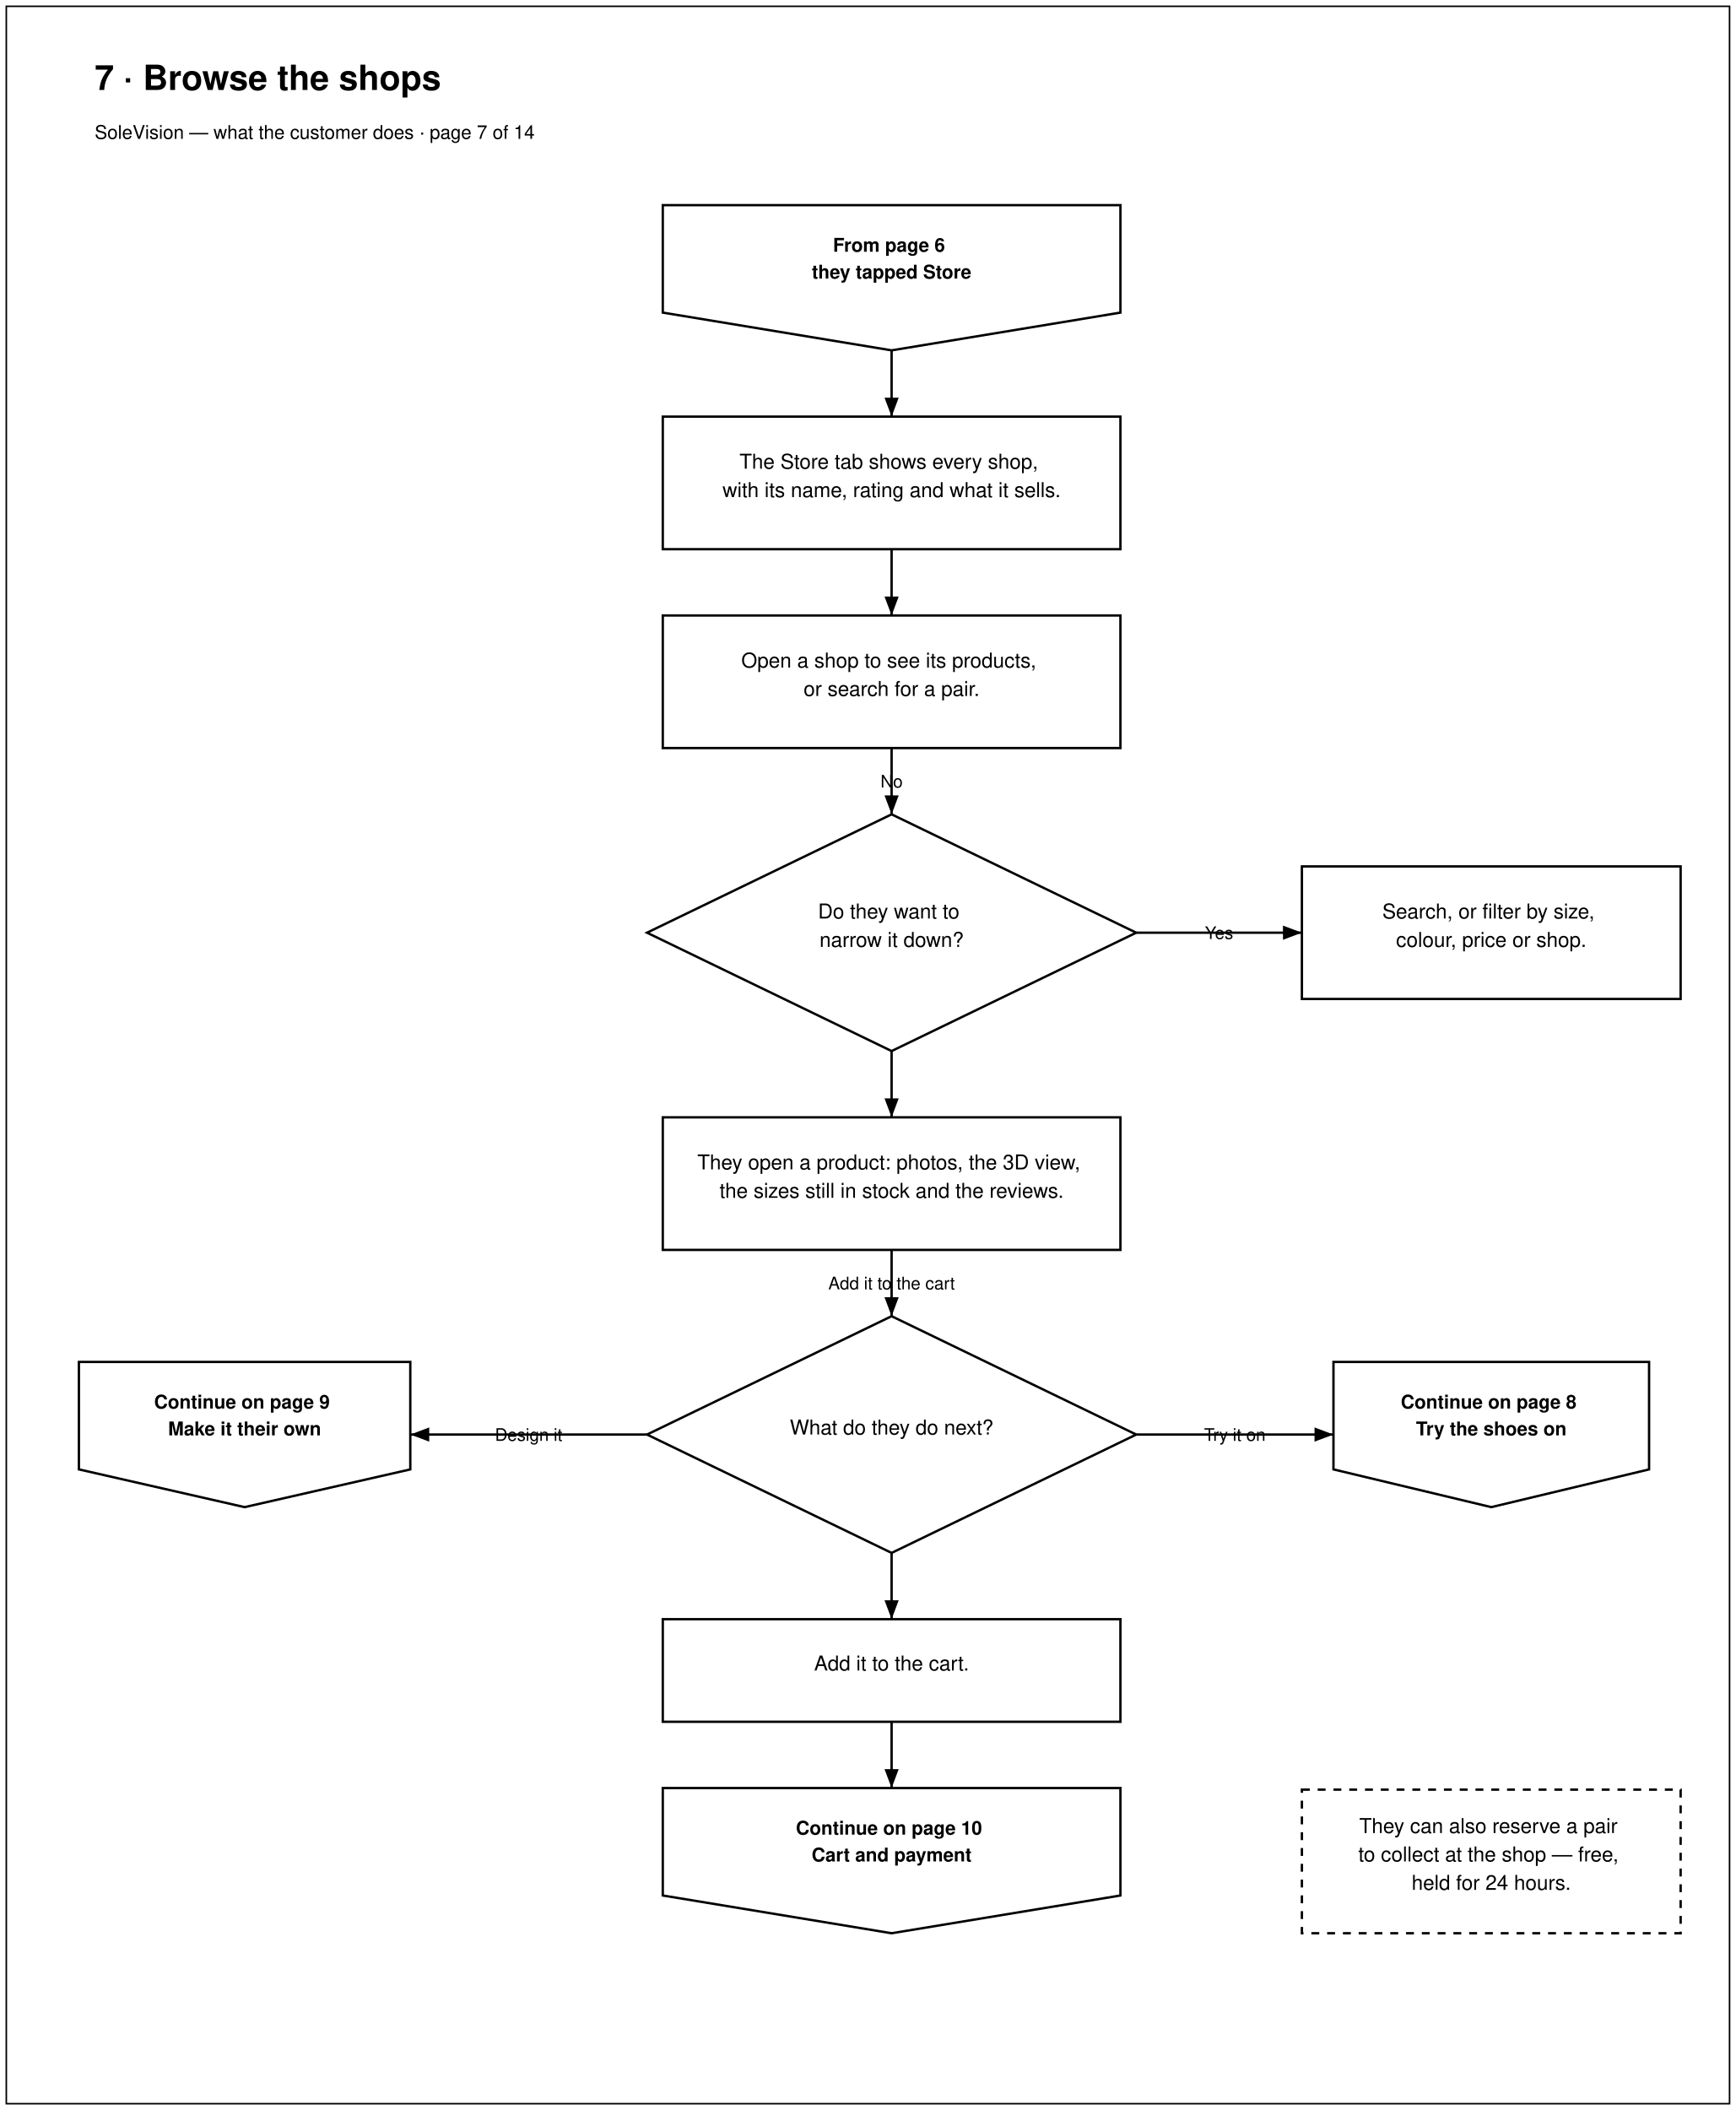
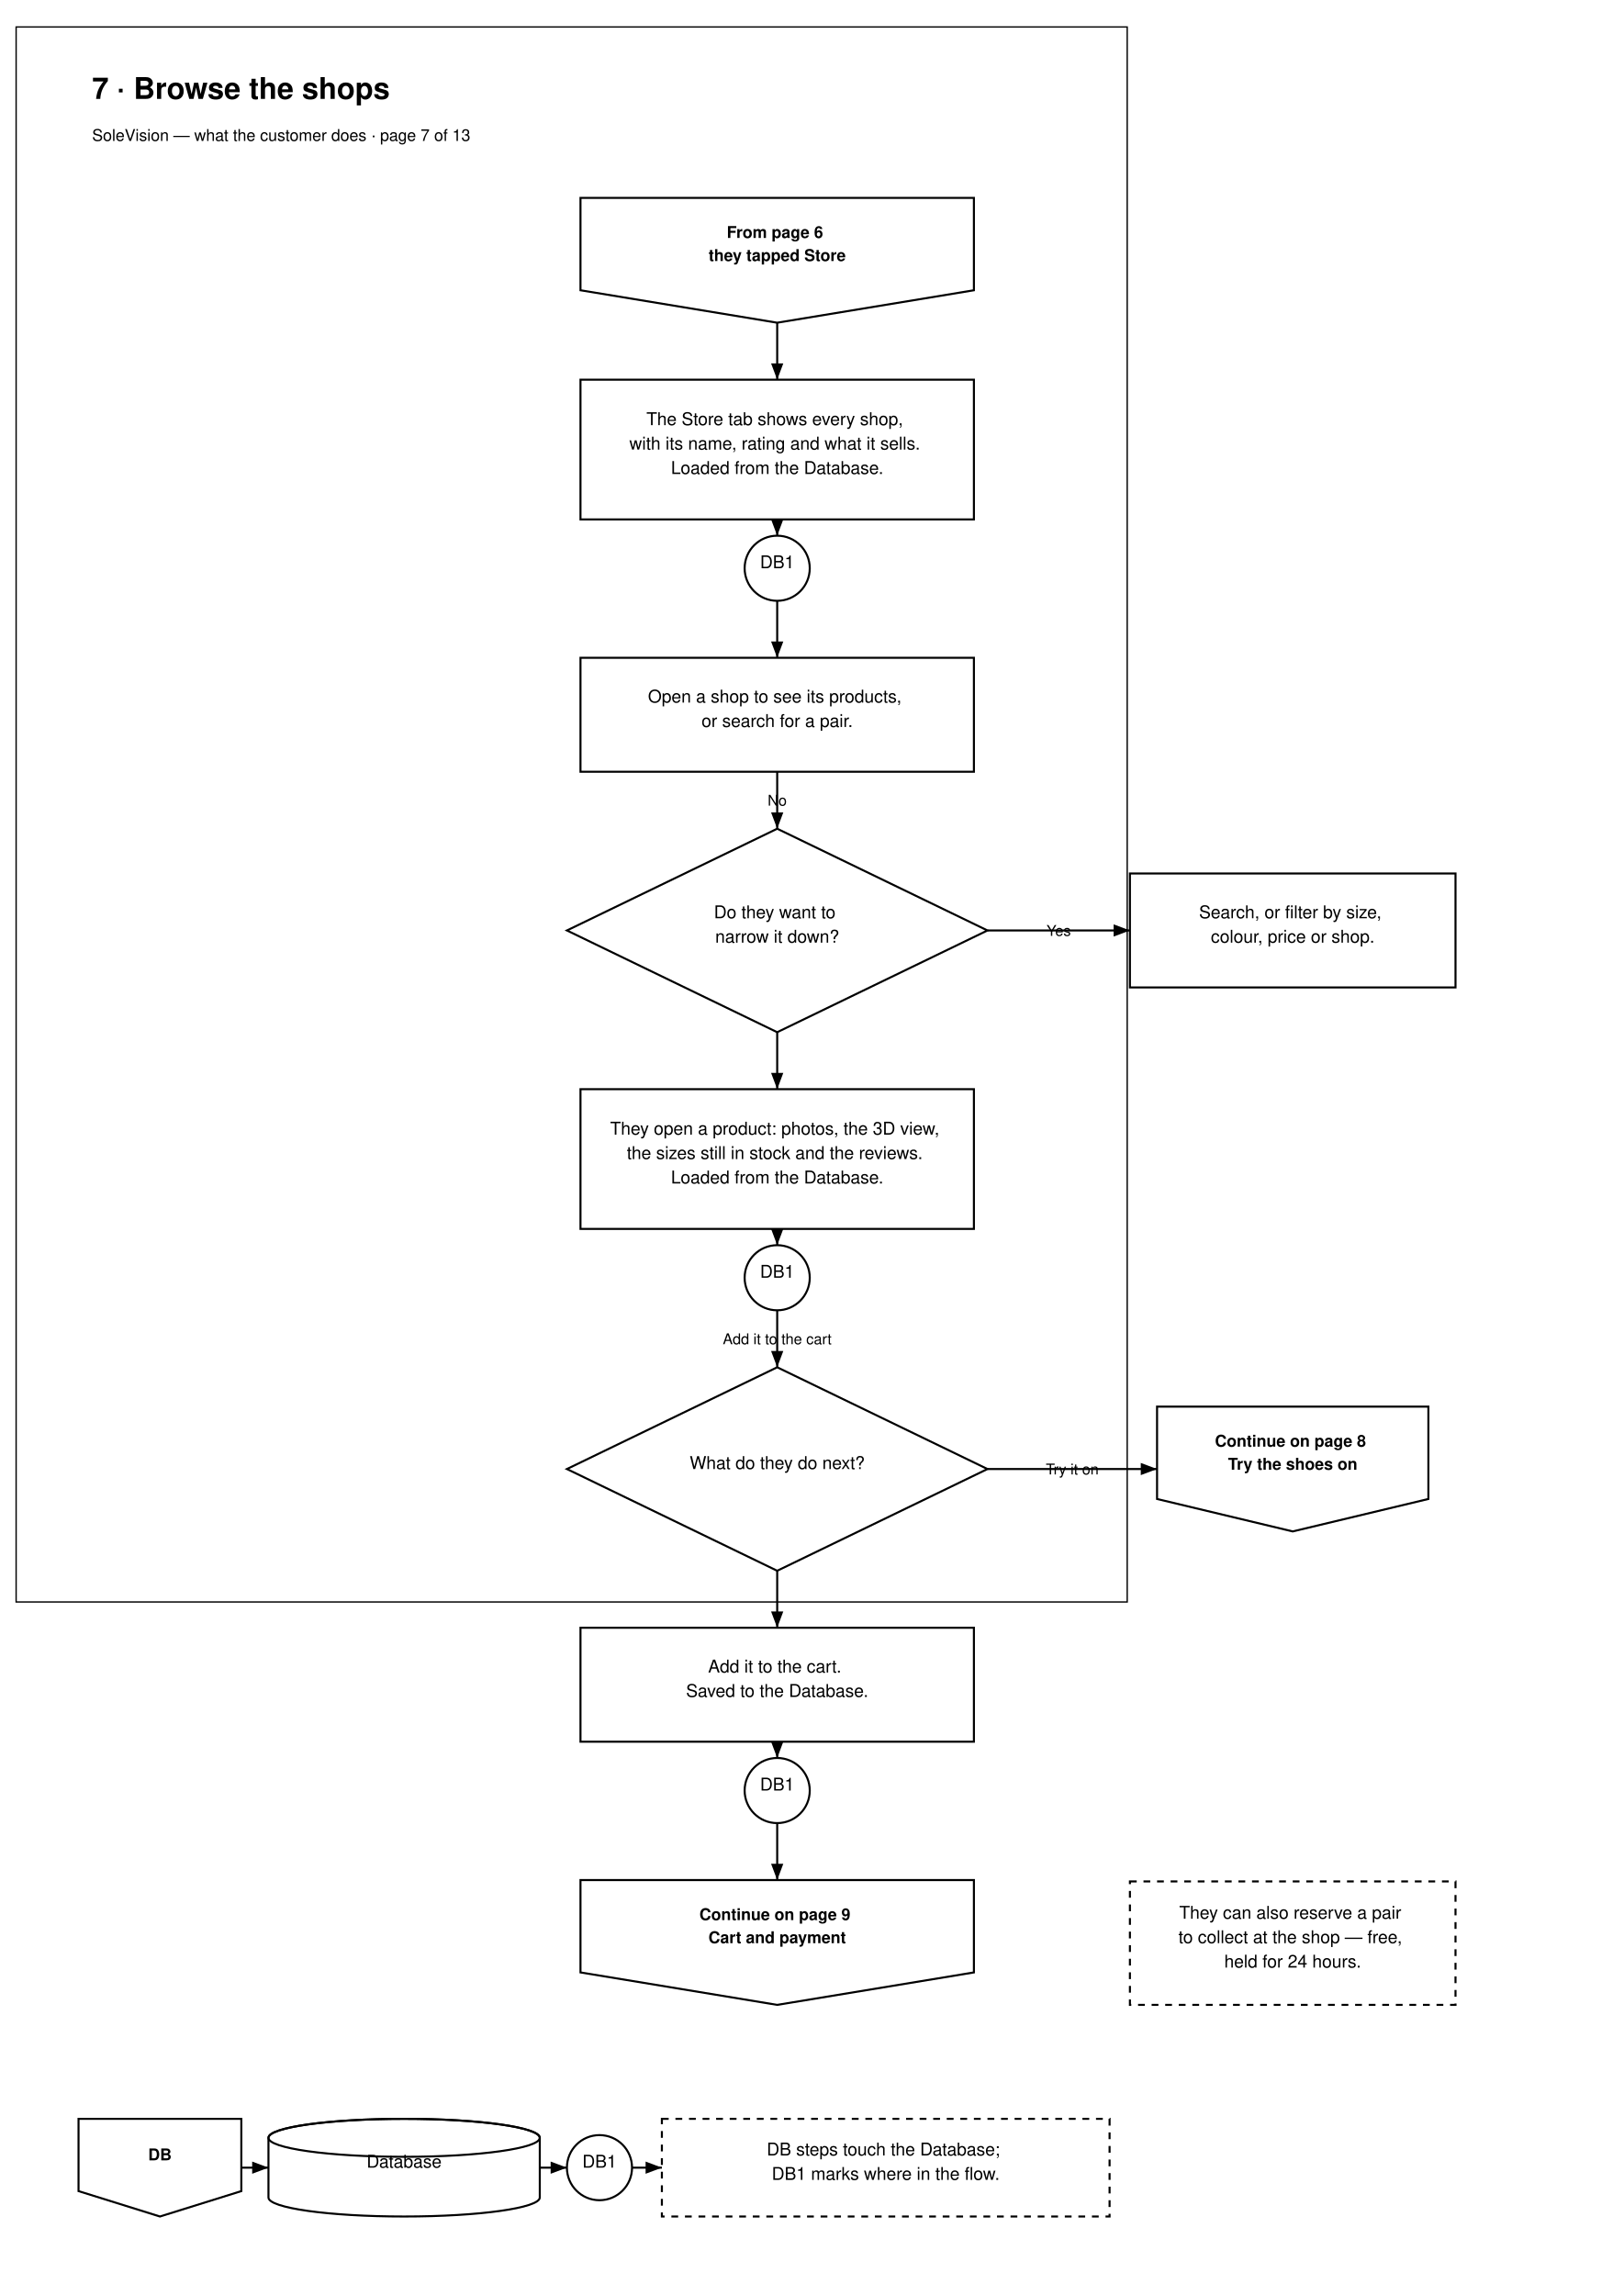
- <svg xmlns="http://www.w3.org/2000/svg" width="1100" height="1337" viewBox="0 0 1100 1337">
-   <defs>
-     <marker id="arrow" markerWidth="10" markerHeight="10" refX="8" refY="3" orient="auto" markerUnits="strokeWidth">
-       <path d="M0,0 L8,3 L0,6 z" fill="#000000" />
-     </marker>
-   </defs>
-   <rect x="4" y="4" width="1092" height="1329" fill="none" stroke="#000000" stroke-width="1" />
-   <text font-family="Helvetica, Arial, sans-serif" font-size="22" font-weight="bold" fill="#000000" text-anchor="start">
-     <tspan x="60" y="57.0">7 · Browse the shops</tspan>
-   </text>
-   <text font-family="Helvetica, Arial, sans-serif" font-size="12" fill="#000000" text-anchor="start">
-     <tspan x="60" y="88.0">SoleVision — what the customer does · page 7 of 14</tspan>
-   </text>
-   <polyline points="565.0,222.0 565.0,264.0" fill="none" stroke="#000000" stroke-width="1.5" marker-end="url(#arrow)" />
-   <polyline points="565.0,348.0 565.0,390.0" fill="none" stroke="#000000" stroke-width="1.5" marker-end="url(#arrow)" />
-   <polyline points="565.0,474.0 565.0,516.0" fill="none" stroke="#000000" stroke-width="1.5" marker-end="url(#arrow)" />
-   <polyline points="720.0,591.0 825.0,591.0" fill="none" stroke="#000000" stroke-width="1.5" marker-end="url(#arrow)" />
-   <polyline points="565.0,666.0 565.0,708.0" fill="none" stroke="#000000" stroke-width="1.5" marker-end="url(#arrow)" />
-   <polyline points="565.0,792.0 565.0,834.0" fill="none" stroke="#000000" stroke-width="1.5" marker-end="url(#arrow)" />
-   <polyline points="720.0,909.0 845.0,909.0" fill="none" stroke="#000000" stroke-width="1.5" marker-end="url(#arrow)" />
-   <polyline points="410.0,909.0 260.0,909.0" fill="none" stroke="#000000" stroke-width="1.5" marker-end="url(#arrow)" />
-   <polyline points="565.0,984.0 565.0,1026.0" fill="none" stroke="#000000" stroke-width="1.5" marker-end="url(#arrow)" />
-   <polyline points="565.0,1091.0 565.0,1133.0" fill="none" stroke="#000000" stroke-width="1.5" marker-end="url(#arrow)" />
-   <text font-family="Helvetica, Arial, sans-serif" font-size="11" fill="#000000" text-anchor="middle">
-     <tspan x="565" y="499.0">No</tspan>
-   </text>
-   <text font-family="Helvetica, Arial, sans-serif" font-size="11" fill="#000000" text-anchor="middle">
-     <tspan x="772.5" y="595.0">Yes</tspan>
-   </text>
-   <text font-family="Helvetica, Arial, sans-serif" font-size="11" fill="#000000" text-anchor="middle">
-     <tspan x="565" y="817.0">Add it to the cart</tspan>
-   </text>
-   <text font-family="Helvetica, Arial, sans-serif" font-size="11" fill="#000000" text-anchor="middle">
-     <tspan x="782.5" y="913.0">Try it on</tspan>
-   </text>
-   <text font-family="Helvetica, Arial, sans-serif" font-size="11" fill="#000000" text-anchor="middle">
-     <tspan x="335" y="913.0">Design it</tspan>
-   </text>
-   <polygon points="420,130 710,130 710,198.08 565,222 420,198.08" fill="none" stroke="#000000" stroke-width="1.5" />
-   <text font-family="Helvetica, Arial, sans-serif" font-size="12" font-weight="bold" fill="#000000" text-anchor="middle">
-     <tspan x="565" y="159.5">From page 6</tspan>
-     <tspan x="565" y="176.5">they tapped Store</tspan>
-   </text>
-   <rect x="420" y="264" width="290" height="84" rx="0" fill="none" stroke="#000000" stroke-width="1.5" />
-   <text font-family="Helvetica, Arial, sans-serif" font-size="13" fill="#000000" text-anchor="middle">
-     <tspan x="565" y="297.0">The Store tab shows every shop,</tspan>
-     <tspan x="565" y="315.0">with its name, rating and what it sells.</tspan>
-   </text>
-   <rect x="420" y="390" width="290" height="84" rx="0" fill="none" stroke="#000000" stroke-width="1.5" />
-   <text font-family="Helvetica, Arial, sans-serif" font-size="13" fill="#000000" text-anchor="middle">
-     <tspan x="565" y="423.0">Open a shop to see its products,</tspan>
-     <tspan x="565" y="441.0">or search for a pair.</tspan>
-   </text>
-   <polygon points="565,516 720,591 565,666 410,591" fill="none" stroke="#000000" stroke-width="1.5" />
-   <text font-family="Helvetica, Arial, sans-serif" font-size="13" fill="#000000" text-anchor="middle">
-     <tspan x="565" y="582.0">Do they want to</tspan>
-     <tspan x="565" y="600.0">narrow it down?</tspan>
-   </text>
-   <rect x="825" y="549" width="240" height="84" rx="0" fill="none" stroke="#000000" stroke-width="1.5" />
-   <text font-family="Helvetica, Arial, sans-serif" font-size="13" fill="#000000" text-anchor="middle">
-     <tspan x="945" y="582.0">Search, or filter by size,</tspan>
-     <tspan x="945" y="600.0">colour, price or shop.</tspan>
-   </text>
-   <rect x="420" y="708" width="290" height="84" rx="0" fill="none" stroke="#000000" stroke-width="1.5" />
-   <text font-family="Helvetica, Arial, sans-serif" font-size="13" fill="#000000" text-anchor="middle">
-     <tspan x="565" y="741.0">They open a product: photos, the 3D view,</tspan>
-     <tspan x="565" y="759.0">the sizes still in stock and the reviews.</tspan>
-   </text>
-   <polygon points="565,834 720,909 565,984 410,909" fill="none" stroke="#000000" stroke-width="1.5" />
-   <text font-family="Helvetica, Arial, sans-serif" font-size="13" fill="#000000" text-anchor="middle">
-     <tspan x="565" y="909.0">What do they do next?</tspan>
-   </text>
-   <polygon points="845,863 1045,863 1045,931.08 945,955 845,931.08" fill="none" stroke="#000000" stroke-width="1.5" />
-   <text font-family="Helvetica, Arial, sans-serif" font-size="12" font-weight="bold" fill="#000000" text-anchor="middle">
-     <tspan x="945" y="892.5">Continue on page 8</tspan>
-     <tspan x="945" y="909.5">Try the shoes on</tspan>
-   </text>
-   <polygon points="50,863 260,863 260,931.08 155,955 50,931.08" fill="none" stroke="#000000" stroke-width="1.5" />
-   <text font-family="Helvetica, Arial, sans-serif" font-size="12" font-weight="bold" fill="#000000" text-anchor="middle">
-     <tspan x="155" y="892.5">Continue on page 9</tspan>
-     <tspan x="155" y="909.5">Make it their own</tspan>
-   </text>
-   <rect x="420" y="1026" width="290" height="65" rx="0" fill="none" stroke="#000000" stroke-width="1.5" />
-   <text font-family="Helvetica, Arial, sans-serif" font-size="13" fill="#000000" text-anchor="middle">
-     <tspan x="565" y="1058.5">Add it to the cart.</tspan>
-   </text>
-   <polygon points="420,1133 710,1133 710,1201.08 565,1225 420,1201.08" fill="none" stroke="#000000" stroke-width="1.5" />
-   <text font-family="Helvetica, Arial, sans-serif" font-size="12" font-weight="bold" fill="#000000" text-anchor="middle">
-     <tspan x="565" y="1162.5">Continue on page 10</tspan>
-     <tspan x="565" y="1179.5">Cart and payment</tspan>
-   </text>
-   <rect x="825" y="1134" width="240" height="91" rx="0" fill="none" stroke="#000000" stroke-width="1.5" stroke-dasharray="5 5" />
-   <text font-family="Helvetica, Arial, sans-serif" font-size="13" fill="#000000" text-anchor="middle">
-     <tspan x="945" y="1161.5">They can also reserve a pair</tspan>
-     <tspan x="945" y="1179.5">to collect at the shop — free,</tspan>
-     <tspan x="945" y="1197.5">held for 24 hours.</tspan>
-   </text>
+ <svg xmlns="http://www.w3.org/2000/svg" width="827" height="1169" viewBox="0 0 827 1169">
+   <g transform="translate(40,40) scale(0.691) translate(-50.0,-42.0)">
+     <defs>
+       <marker id="arrow" markerWidth="10" markerHeight="10" refX="8" refY="3" orient="auto" markerUnits="strokeWidth">
+         <path d="M0,0 L8,3 L0,6 z" fill="#000000" />
+       </marker>
+     </defs>
+     <rect x="4" y="4" width="819" height="1161" fill="none" stroke="#000000" stroke-width="1" />
+     <text font-family="Helvetica, Arial, sans-serif" font-size="22" font-weight="bold" fill="#000000" text-anchor="start">
+       <tspan x="60" y="57.0">7 · Browse the shops</tspan>
+     </text>
+     <text font-family="Helvetica, Arial, sans-serif" font-size="12" fill="#000000" text-anchor="start">
+       <tspan x="60" y="88.0">SoleVision — what the customer does · page 7 of 13</tspan>
+     </text>
+     <polyline points="565.0,222.0 565.0,264.0" fill="none" stroke="#000000" stroke-width="1.5" marker-end="url(#arrow)" />
+     <polyline points="565.0,367.0 565.0,379.0" fill="none" stroke="#000000" stroke-width="1.5" marker-end="url(#arrow)" />
+     <polyline points="565.0,427.0 565.0,469.0" fill="none" stroke="#000000" stroke-width="1.5" marker-end="url(#arrow)" />
+     <polyline points="565.0,553.0 565.0,595.0" fill="none" stroke="#000000" stroke-width="1.5" marker-end="url(#arrow)" />
+     <polyline points="720.0,670.0 825.0,670.0" fill="none" stroke="#000000" stroke-width="1.5" marker-end="url(#arrow)" />
+     <polyline points="565.0,745.0 565.0,787.0" fill="none" stroke="#000000" stroke-width="1.5" marker-end="url(#arrow)" />
+     <polyline points="565.0,890.0 565.0,902.0" fill="none" stroke="#000000" stroke-width="1.5" marker-end="url(#arrow)" />
+     <polyline points="565.0,950.0 565.0,992.0" fill="none" stroke="#000000" stroke-width="1.5" marker-end="url(#arrow)" />
+     <polyline points="720.0,1067.0 845.0,1067.0" fill="none" stroke="#000000" stroke-width="1.5" marker-end="url(#arrow)" />
+     <polyline points="565.0,1142.0 565.0,1184.0" fill="none" stroke="#000000" stroke-width="1.5" marker-end="url(#arrow)" />
+     <polyline points="565.0,1268.0 565.0,1280.0" fill="none" stroke="#000000" stroke-width="1.5" marker-end="url(#arrow)" />
+     <polyline points="565.0,1328.0 565.0,1370.0" fill="none" stroke="#000000" stroke-width="1.5" marker-end="url(#arrow)" />
+     <polyline points="170.0,1582.0 190.0,1582.0" fill="none" stroke="#000000" stroke-width="1.5" marker-end="url(#arrow)" />
+     <polyline points="390.0,1582.0 410.0,1582.0" fill="none" stroke="#000000" stroke-width="1.5" marker-end="url(#arrow)" />
+     <polyline points="458.0,1582.0 480.0,1582.0" fill="none" stroke="#000000" stroke-width="1.5" marker-end="url(#arrow)" />
+     <text font-family="Helvetica, Arial, sans-serif" font-size="11" fill="#000000" text-anchor="middle">
+       <tspan x="565" y="578.0">No</tspan>
+     </text>
+     <text font-family="Helvetica, Arial, sans-serif" font-size="11" fill="#000000" text-anchor="middle">
+       <tspan x="772.5" y="674.0">Yes</tspan>
+     </text>
+     <text font-family="Helvetica, Arial, sans-serif" font-size="11" fill="#000000" text-anchor="middle">
+       <tspan x="565" y="975.0">Add it to the cart</tspan>
+     </text>
+     <text font-family="Helvetica, Arial, sans-serif" font-size="11" fill="#000000" text-anchor="middle">
+       <tspan x="782.5" y="1071.0">Try it on</tspan>
+     </text>
+     <polygon points="420,130 710,130 710,198.08 565,222 420,198.08" fill="none" stroke="#000000" stroke-width="1.5" />
+     <text font-family="Helvetica, Arial, sans-serif" font-size="12" font-weight="bold" fill="#000000" text-anchor="middle">
+       <tspan x="565" y="159.5">From page 6</tspan>
+       <tspan x="565" y="176.5">they tapped Store</tspan>
+     </text>
+     <rect x="420" y="264" width="290" height="103" rx="0" fill="none" stroke="#000000" stroke-width="1.5" />
+     <text font-family="Helvetica, Arial, sans-serif" font-size="13" fill="#000000" text-anchor="middle">
+       <tspan x="565" y="297.5">The Store tab shows every shop,</tspan>
+       <tspan x="565" y="315.5">with its name, rating and what it sells.</tspan>
+       <tspan x="565" y="333.5">Loaded from the Database.</tspan>
+     </text>
+     <circle cx="565" cy="403" r="24" fill="none" stroke="#000000" stroke-width="1.5" />
+     <text font-family="Helvetica, Arial, sans-serif" font-size="13" fill="#000000" text-anchor="middle">
+       <tspan x="565" y="403.0">DB1</tspan>
+     </text>
+     <rect x="420" y="469" width="290" height="84" rx="0" fill="none" stroke="#000000" stroke-width="1.5" />
+     <text font-family="Helvetica, Arial, sans-serif" font-size="13" fill="#000000" text-anchor="middle">
+       <tspan x="565" y="502.0">Open a shop to see its products,</tspan>
+       <tspan x="565" y="520.0">or search for a pair.</tspan>
+     </text>
+     <polygon points="565,595 720,670 565,745 410,670" fill="none" stroke="#000000" stroke-width="1.5" />
+     <text font-family="Helvetica, Arial, sans-serif" font-size="13" fill="#000000" text-anchor="middle">
+       <tspan x="565" y="661.0">Do they want to</tspan>
+       <tspan x="565" y="679.0">narrow it down?</tspan>
+     </text>
+     <rect x="825" y="628" width="240" height="84" rx="0" fill="none" stroke="#000000" stroke-width="1.5" />
+     <text font-family="Helvetica, Arial, sans-serif" font-size="13" fill="#000000" text-anchor="middle">
+       <tspan x="945" y="661.0">Search, or filter by size,</tspan>
+       <tspan x="945" y="679.0">colour, price or shop.</tspan>
+     </text>
+     <rect x="420" y="787" width="290" height="103" rx="0" fill="none" stroke="#000000" stroke-width="1.5" />
+     <text font-family="Helvetica, Arial, sans-serif" font-size="13" fill="#000000" text-anchor="middle">
+       <tspan x="565" y="820.5">They open a product: photos, the 3D view,</tspan>
+       <tspan x="565" y="838.5">the sizes still in stock and the reviews.</tspan>
+       <tspan x="565" y="856.5">Loaded from the Database.</tspan>
+     </text>
+     <circle cx="565" cy="926" r="24" fill="none" stroke="#000000" stroke-width="1.5" />
+     <text font-family="Helvetica, Arial, sans-serif" font-size="13" fill="#000000" text-anchor="middle">
+       <tspan x="565" y="926.0">DB1</tspan>
+     </text>
+     <polygon points="565,992 720,1067 565,1142 410,1067" fill="none" stroke="#000000" stroke-width="1.5" />
+     <text font-family="Helvetica, Arial, sans-serif" font-size="13" fill="#000000" text-anchor="middle">
+       <tspan x="565" y="1067.0">What do they do next?</tspan>
+     </text>
+     <polygon points="845,1021 1045,1021 1045,1089.08 945,1113 845,1089.08" fill="none" stroke="#000000" stroke-width="1.5" />
+     <text font-family="Helvetica, Arial, sans-serif" font-size="12" font-weight="bold" fill="#000000" text-anchor="middle">
+       <tspan x="945" y="1050.5">Continue on page 8</tspan>
+       <tspan x="945" y="1067.5">Try the shoes on</tspan>
+     </text>
+     <rect x="420" y="1184" width="290" height="84" rx="0" fill="none" stroke="#000000" stroke-width="1.5" />
+     <text font-family="Helvetica, Arial, sans-serif" font-size="13" fill="#000000" text-anchor="middle">
+       <tspan x="565" y="1217.0">Add it to the cart.</tspan>
+       <tspan x="565" y="1235.0">Saved to the Database.</tspan>
+     </text>
+     <circle cx="565" cy="1304" r="24" fill="none" stroke="#000000" stroke-width="1.5" />
+     <text font-family="Helvetica, Arial, sans-serif" font-size="13" fill="#000000" text-anchor="middle">
+       <tspan x="565" y="1304.0">DB1</tspan>
+     </text>
+     <polygon points="420,1370 710,1370 710,1438.08 565,1462 420,1438.08" fill="none" stroke="#000000" stroke-width="1.5" />
+     <text font-family="Helvetica, Arial, sans-serif" font-size="12" font-weight="bold" fill="#000000" text-anchor="middle">
+       <tspan x="565" y="1399.5">Continue on page 9</tspan>
+       <tspan x="565" y="1416.5">Cart and payment</tspan>
+     </text>
+     <rect x="825" y="1371" width="240" height="91" rx="0" fill="none" stroke="#000000" stroke-width="1.5" stroke-dasharray="5 5" />
+     <text font-family="Helvetica, Arial, sans-serif" font-size="13" fill="#000000" text-anchor="middle">
+       <tspan x="945" y="1398.5">They can also reserve a pair</tspan>
+       <tspan x="945" y="1416.5">to collect at the shop — free,</tspan>
+       <tspan x="945" y="1434.5">held for 24 hours.</tspan>
+     </text>
+     <polygon points="50,1546 170,1546 170,1599.28 110,1618 50,1599.28" fill="none" stroke="#000000" stroke-width="1.5" />
+     <text font-family="Helvetica, Arial, sans-serif" font-size="12" font-weight="bold" fill="#000000" text-anchor="middle">
+       <tspan x="110" y="1576.6">DB</tspan>
+     </text>
+     <path d="M190,1560 L190,1604 A100,14 0 0,0 390,1604 L390,1560 A100,14 0 0,0 190,1560 Z" fill="none" stroke="#000000" stroke-width="1.5" />
+     <ellipse cx="290" cy="1560" rx="100" ry="14" fill="none" stroke="#000000" stroke-width="1.5" />
+     <text font-family="Helvetica, Arial, sans-serif" font-size="13" fill="#000000" text-anchor="middle">
+       <tspan x="290" y="1582.0">Database</tspan>
+     </text>
+     <circle cx="434" cy="1582" r="24" fill="none" stroke="#000000" stroke-width="1.5" />
+     <text font-family="Helvetica, Arial, sans-serif" font-size="13" fill="#000000" text-anchor="middle">
+       <tspan x="434" y="1582.0">DB1</tspan>
+     </text>
+     <rect x="480" y="1546" width="330" height="72" rx="0" fill="none" stroke="#000000" stroke-width="1.5" stroke-dasharray="5 5" />
+     <text font-family="Helvetica, Arial, sans-serif" font-size="13" fill="#000000" text-anchor="middle">
+       <tspan x="645" y="1573.0">DB steps touch the Database;</tspan>
+       <tspan x="645" y="1591.0">DB1 marks where in the flow.</tspan>
+     </text>
+   </g>
</svg>
